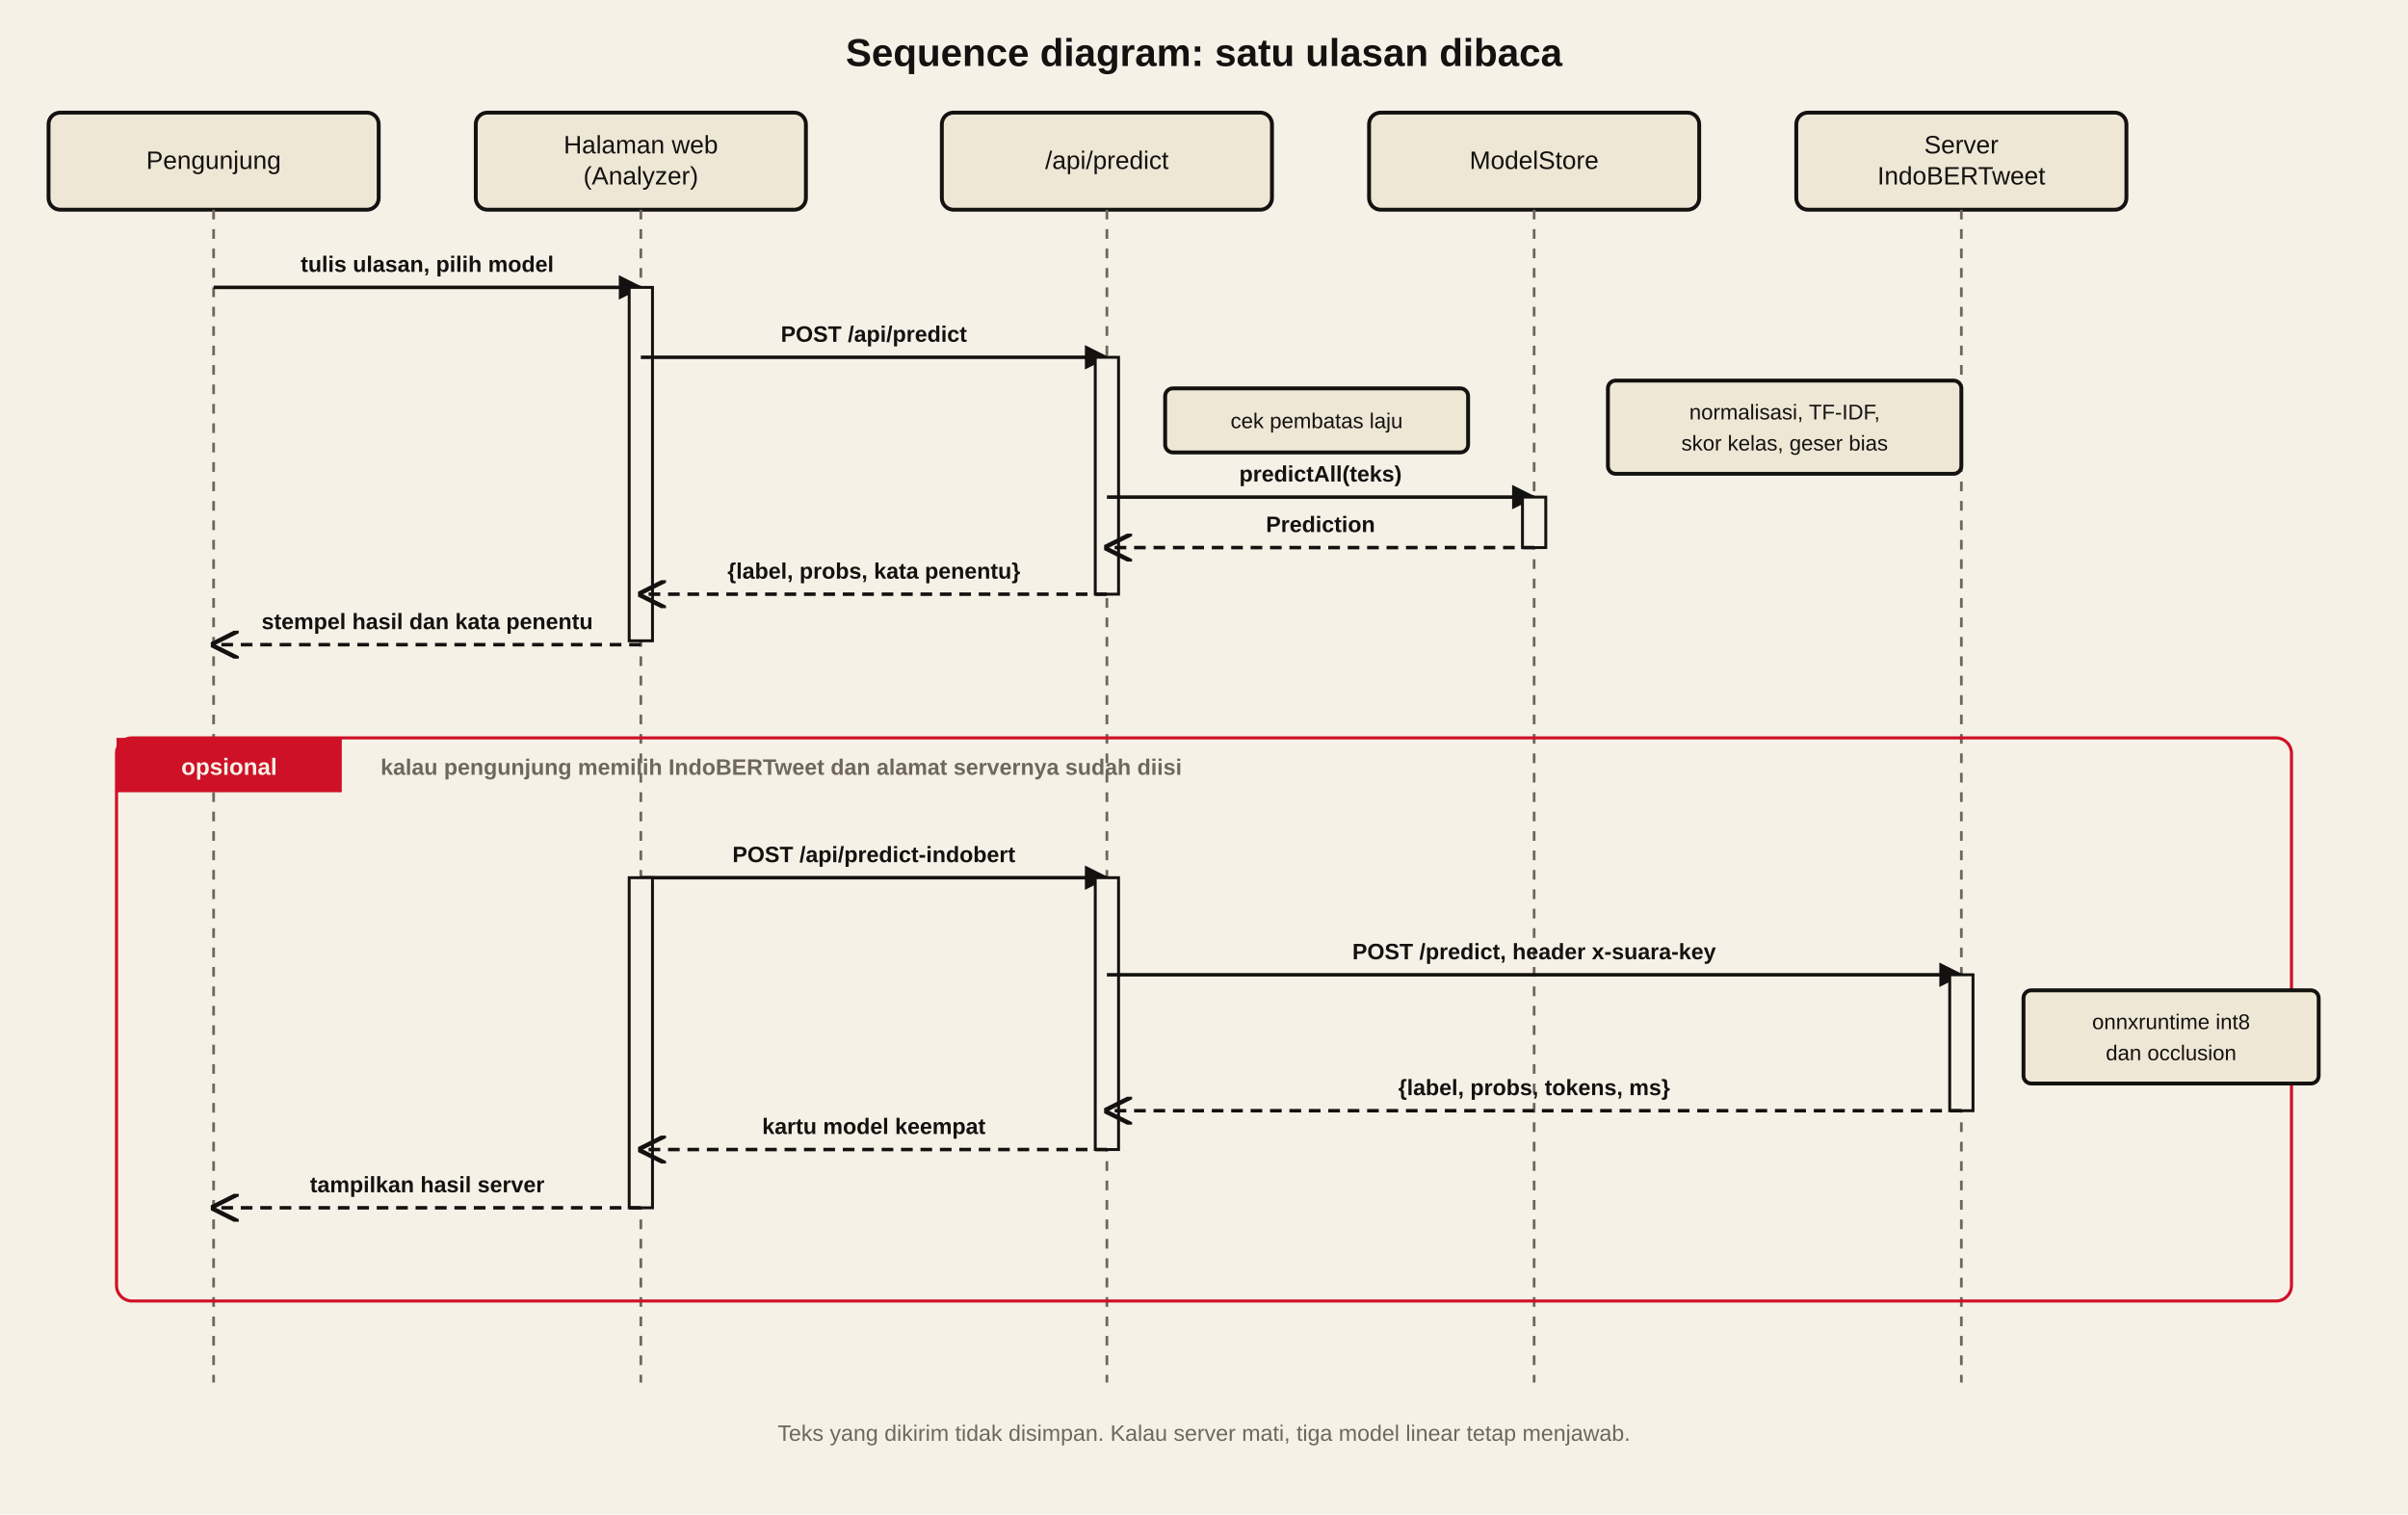
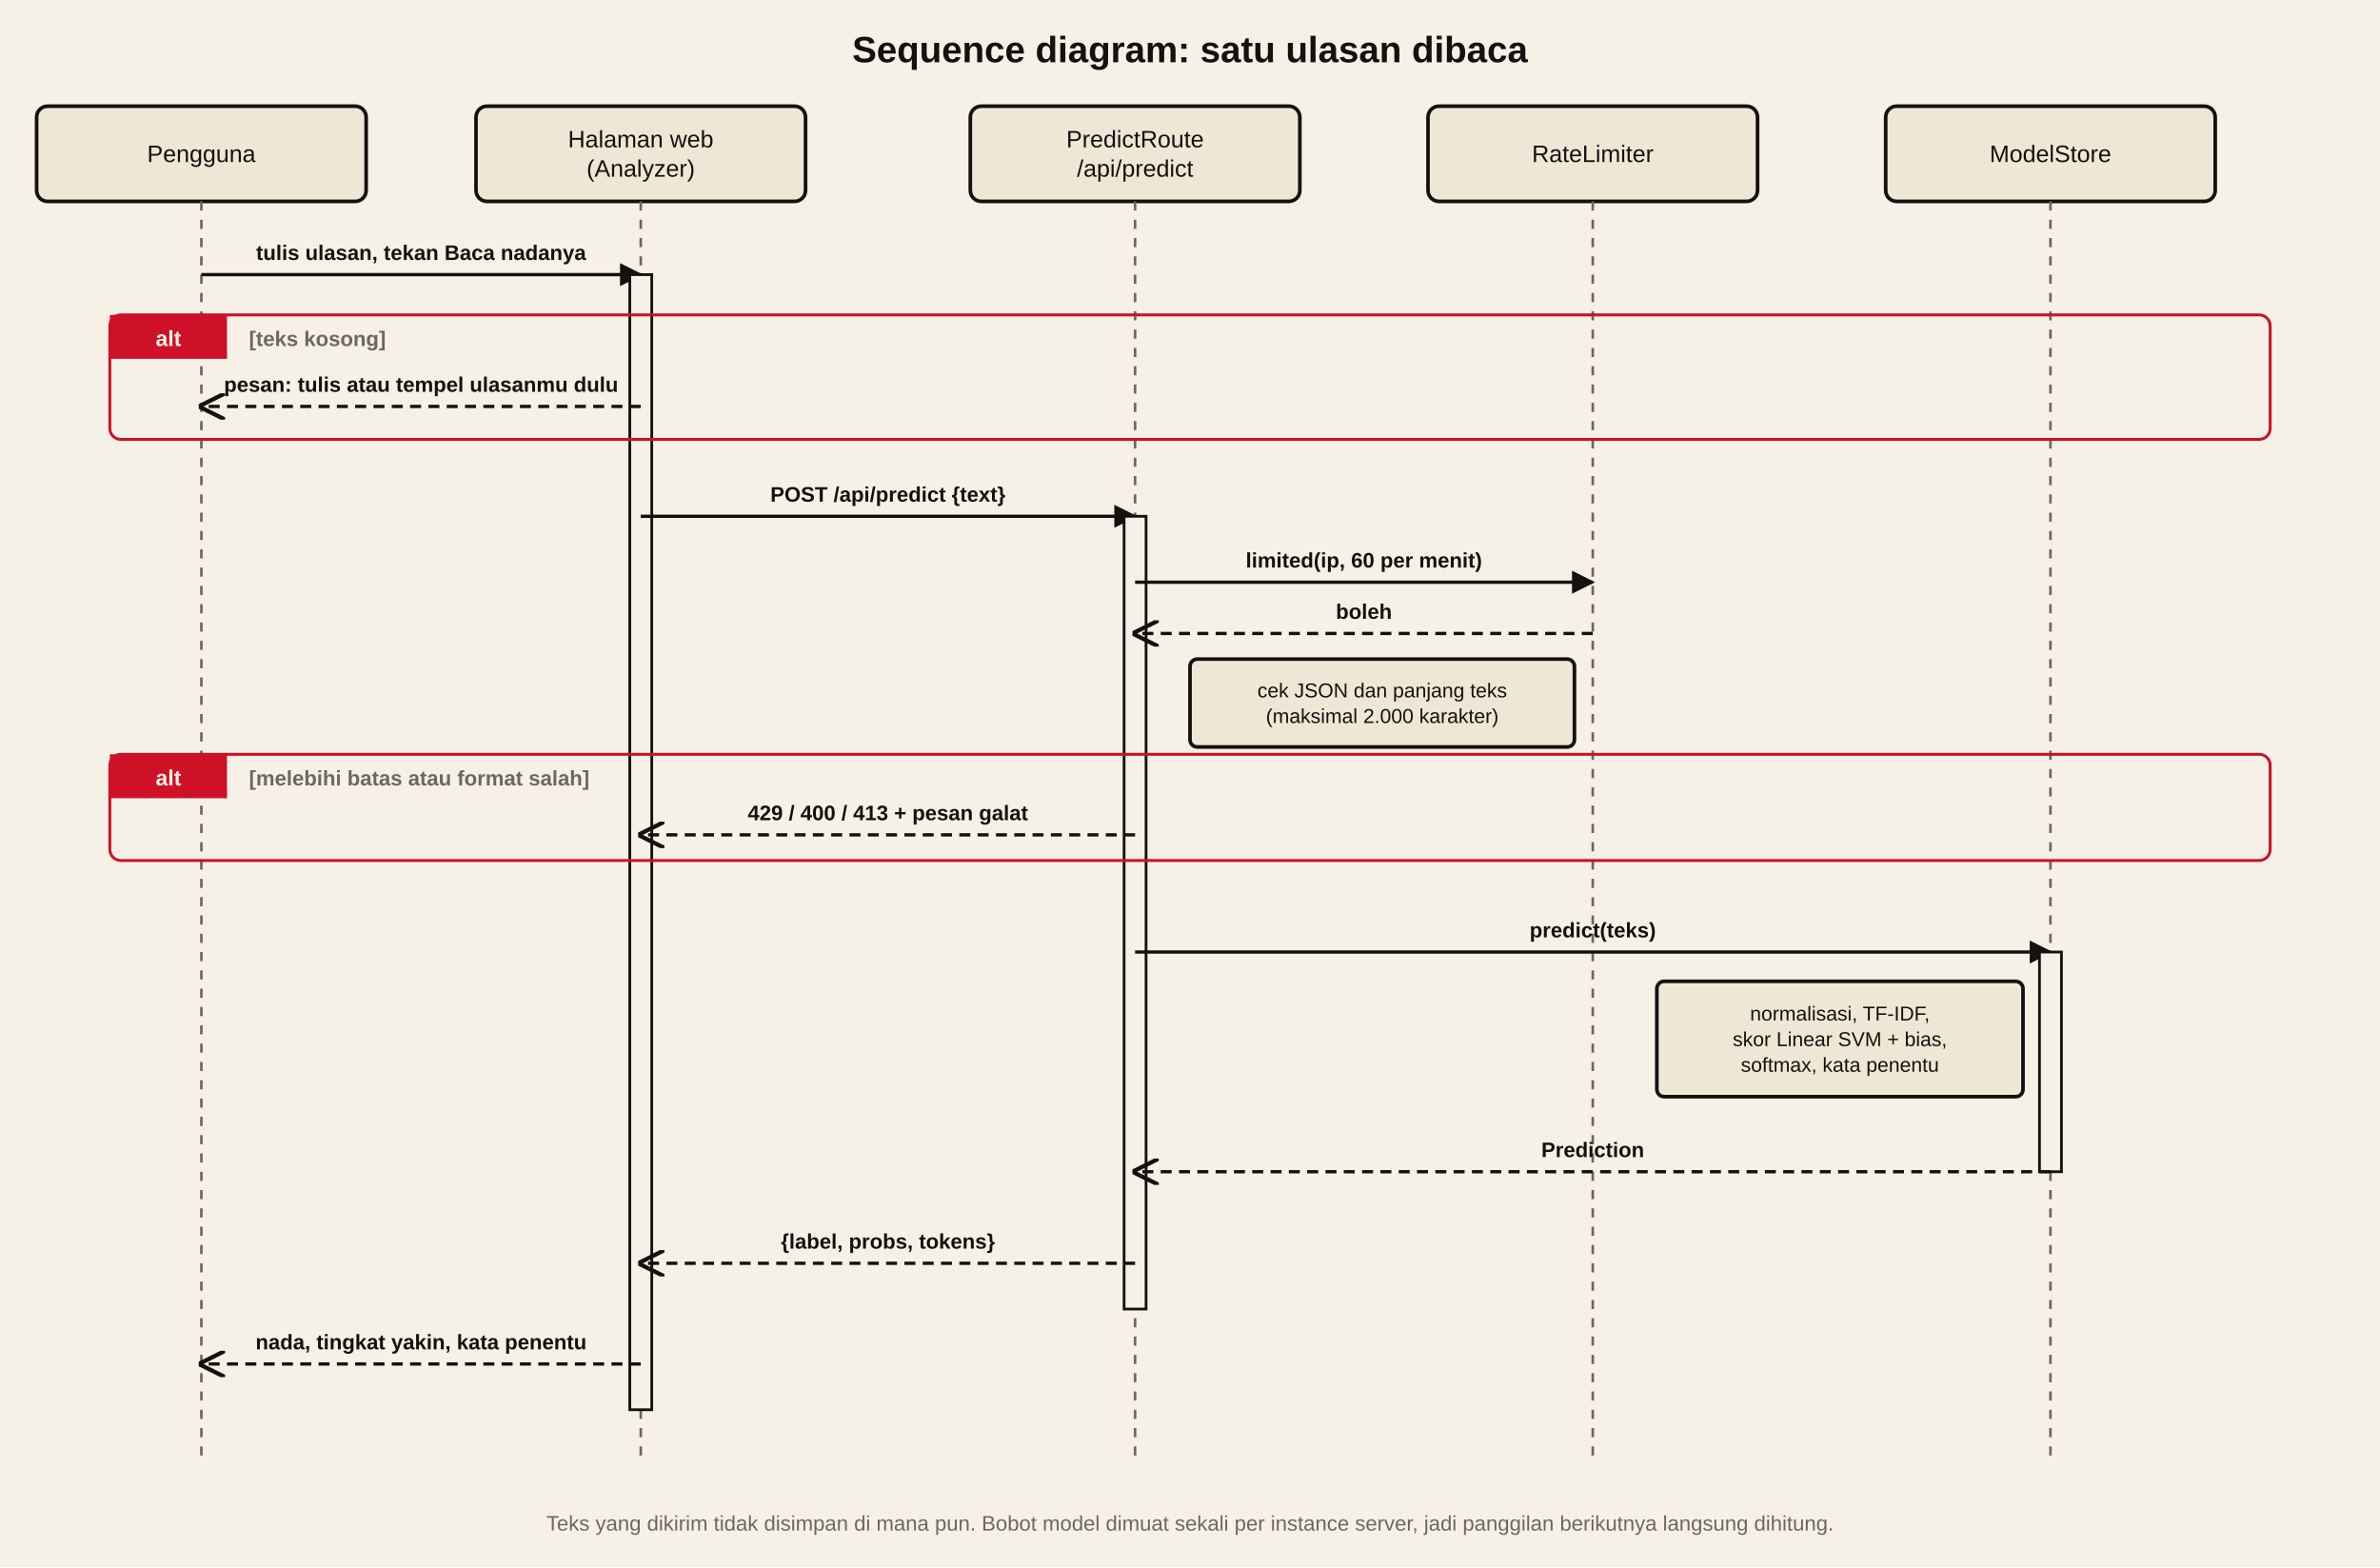
- <svg xmlns="http://www.w3.org/2000/svg" viewBox="0 0 1240 780" width="1240" height="780" role="img" aria-label="Sequence diagram prediksi satu ulasan">
+ <svg xmlns="http://www.w3.org/2000/svg" viewBox="0 0 1300 856" width="1300" height="856" role="img" aria-label="Sequence diagram baca satu ulasan">
  <defs>
    <marker id="panah" viewBox="0 0 10 10" refX="9" refY="5" markerWidth="7" markerHeight="7" orient="auto-start-reverse">
      <path d="M0,0L10,5L0,10Z" fill="#141210" />
    </marker>
    <marker id="panah-garis" viewBox="0 0 10 10" refX="9" refY="5" markerWidth="8" markerHeight="8" orient="auto-start-reverse">
      <path d="M0,0L10,5L0,10" fill="none" stroke="#141210" stroke-width="1.6" />
    </marker>
+     <marker id="segitiga" viewBox="0 0 12 12" refX="11" refY="6" markerWidth="11" markerHeight="11" orient="auto-start-reverse">
+       <path d="M0,0L12,6L0,12Z" fill="#f6f1e7" stroke="#141210" stroke-width="1.4" />
+     </marker>
  </defs>
-   <rect width="1240" height="780" fill="#f6f1e7" />
-   <text x="620.0" y="34.0" text-anchor="middle" font-family="Plus Jakarta Sans, Segoe UI, Arial, sans-serif" font-size="20" font-weight="800" fill="#141210">Sequence diagram: satu ulasan dibaca</text>
-   <rect x="25.0" y="58.0" width="170.0" height="50.0" rx="6" fill="#efe7d6" stroke="#141210" stroke-width="2" />
-   <text x="110.0" y="87.0" text-anchor="middle" font-family="Plus Jakarta Sans, Segoe UI, Arial, sans-serif" font-size="13" font-weight="500" fill="#141210">Pengunjung</text>
-   <path d="M110,108V712" stroke="#6f675c" stroke-width="1.4" stroke-dasharray="5 5" />
-   <rect x="245.0" y="58.0" width="170.0" height="50.0" rx="6" fill="#efe7d6" stroke="#141210" stroke-width="2" />
-   <text x="330.0" y="79.0" text-anchor="middle" font-family="Plus Jakarta Sans, Segoe UI, Arial, sans-serif" font-size="13" font-weight="500" fill="#141210">Halaman web</text>
-   <text x="330.0" y="95.0" text-anchor="middle" font-family="Plus Jakarta Sans, Segoe UI, Arial, sans-serif" font-size="13" font-weight="500" fill="#141210">(Analyzer)</text>
-   <path d="M330,108V712" stroke="#6f675c" stroke-width="1.4" stroke-dasharray="5 5" />
-   <rect x="485.0" y="58.0" width="170.0" height="50.0" rx="6" fill="#efe7d6" stroke="#141210" stroke-width="2" />
-   <text x="570.0" y="87.0" text-anchor="middle" font-family="Plus Jakarta Sans, Segoe UI, Arial, sans-serif" font-size="13" font-weight="500" fill="#141210">/api/predict</text>
-   <path d="M570,108V712" stroke="#6f675c" stroke-width="1.4" stroke-dasharray="5 5" />
-   <rect x="705.0" y="58.0" width="170.0" height="50.0" rx="6" fill="#efe7d6" stroke="#141210" stroke-width="2" />
-   <text x="790.0" y="87.0" text-anchor="middle" font-family="Plus Jakarta Sans, Segoe UI, Arial, sans-serif" font-size="13" font-weight="500" fill="#141210">ModelStore</text>
-   <path d="M790,108V712" stroke="#6f675c" stroke-width="1.4" stroke-dasharray="5 5" />
-   <rect x="925.0" y="58.0" width="170.0" height="50.0" rx="6" fill="#efe7d6" stroke="#141210" stroke-width="2" />
-   <text x="1010.0" y="79.0" text-anchor="middle" font-family="Plus Jakarta Sans, Segoe UI, Arial, sans-serif" font-size="13" font-weight="500" fill="#141210">Server</text>
-   <text x="1010.0" y="95.0" text-anchor="middle" font-family="Plus Jakarta Sans, Segoe UI, Arial, sans-serif" font-size="13" font-weight="500" fill="#141210">IndoBERTweet</text>
-   <path d="M1010,108V712" stroke="#6f675c" stroke-width="1.4" stroke-dasharray="5 5" />
-   <path d="M110.0,148.0L330.0,148.0" stroke="#141210" stroke-width="1.8" fill="none" marker-end="url(#panah)" />
-   <text x="220.0" y="140.0" text-anchor="middle" font-family="Plus Jakarta Sans, Segoe UI, Arial, sans-serif" font-size="11.5" font-weight="600" fill="#141210">tulis ulasan, pilih model</text>
-   <rect x="324" y="148" width="12" height="182" fill="#f6f1e7" stroke="#141210" stroke-width="1.5" />
-   <path d="M330.0,184.0L570.0,184.0" stroke="#141210" stroke-width="1.8" fill="none" marker-end="url(#panah)" />
-   <text x="450.0" y="176.0" text-anchor="middle" font-family="Plus Jakarta Sans, Segoe UI, Arial, sans-serif" font-size="11.5" font-weight="600" fill="#141210">POST /api/predict</text>
-   <rect x="564" y="184" width="12" height="122" fill="#f6f1e7" stroke="#141210" stroke-width="1.5" />
-   <rect x="600.0" y="200.0" width="156.0" height="33.0" rx="4" fill="#efe7d6" stroke="#141210" stroke-width="2" />
-   <text x="678.0" y="220.5" text-anchor="middle" font-family="Plus Jakarta Sans, Segoe UI, Arial, sans-serif" font-size="11" font-weight="500" fill="#141210">cek pembatas laju</text>
-   <path d="M570.0,256.0L790.0,256.0" stroke="#141210" stroke-width="1.8" fill="none" marker-end="url(#panah)" />
-   <text x="680.0" y="248.0" text-anchor="middle" font-family="Plus Jakarta Sans, Segoe UI, Arial, sans-serif" font-size="11.5" font-weight="600" fill="#141210">predictAll(teks)</text>
-   <rect x="784" y="256" width="12" height="26" fill="#f6f1e7" stroke="#141210" stroke-width="1.5" />
-   <rect x="828.0" y="196.0" width="182.0" height="48.0" rx="4" fill="#efe7d6" stroke="#141210" stroke-width="2" />
-   <text x="919.0" y="216.0" text-anchor="middle" font-family="Plus Jakarta Sans, Segoe UI, Arial, sans-serif" font-size="11" font-weight="500" fill="#141210">normalisasi, TF-IDF,</text>
-   <text x="919.0" y="232.0" text-anchor="middle" font-family="Plus Jakarta Sans, Segoe UI, Arial, sans-serif" font-size="11" font-weight="500" fill="#141210">skor kelas, geser bias</text>
-   <path d="M790.0,282.0L570.0,282.0" stroke="#141210" stroke-width="1.8" fill="none" stroke-dasharray="6 4" marker-end="url(#panah-garis)" />
-   <text x="680.0" y="274.0" text-anchor="middle" font-family="Plus Jakarta Sans, Segoe UI, Arial, sans-serif" font-size="11.5" font-weight="600" fill="#141210">Prediction</text>
-   <path d="M570.0,306.0L330.0,306.0" stroke="#141210" stroke-width="1.8" fill="none" stroke-dasharray="6 4" marker-end="url(#panah-garis)" />
-   <text x="450.0" y="298.0" text-anchor="middle" font-family="Plus Jakarta Sans, Segoe UI, Arial, sans-serif" font-size="11.5" font-weight="600" fill="#141210">{label, probs, kata penentu}</text>
-   <path d="M330.0,332.0L110.0,332.0" stroke="#141210" stroke-width="1.8" fill="none" stroke-dasharray="6 4" marker-end="url(#panah-garis)" />
-   <text x="220.0" y="324.0" text-anchor="middle" font-family="Plus Jakarta Sans, Segoe UI, Arial, sans-serif" font-size="11.5" font-weight="600" fill="#141210">stempel hasil dan kata penentu</text>
-   <rect x="60" y="380" width="1120" height="290" rx="8" fill="none" stroke="#ce1126" stroke-width="1.6" />
-   <path d="M60,380H176V408H60Z" fill="#ce1126" />
-   <text x="118.0" y="399.0" text-anchor="middle" font-family="Plus Jakarta Sans, Segoe UI, Arial, sans-serif" font-size="12" font-weight="700" fill="#f6f1e7">opsional</text>
-   <text x="196.0" y="399.0" text-anchor="start" font-family="Plus Jakarta Sans, Segoe UI, Arial, sans-serif" font-size="11.5" font-weight="600" fill="#6f675c">kalau pengunjung memilih IndoBERTweet dan alamat servernya sudah diisi</text>
-   <path d="M330.0,452.0L570.0,452.0" stroke="#141210" stroke-width="1.8" fill="none" marker-end="url(#panah)" />
-   <text x="450.0" y="444.0" text-anchor="middle" font-family="Plus Jakarta Sans, Segoe UI, Arial, sans-serif" font-size="11.5" font-weight="600" fill="#141210">POST /api/predict-indobert</text>
-   <rect x="324" y="452" width="12" height="170" fill="#f6f1e7" stroke="#141210" stroke-width="1.5" />
-   <rect x="564" y="452" width="12" height="140" fill="#f6f1e7" stroke="#141210" stroke-width="1.5" />
-   <path d="M570.0,502.0L1010.0,502.0" stroke="#141210" stroke-width="1.8" fill="none" marker-end="url(#panah)" />
-   <text x="790.0" y="494.0" text-anchor="middle" font-family="Plus Jakarta Sans, Segoe UI, Arial, sans-serif" font-size="11.5" font-weight="600" fill="#141210">POST /predict, header x-suara-key</text>
-   <rect x="1004" y="502" width="12" height="70" fill="#f6f1e7" stroke="#141210" stroke-width="1.5" />
-   <rect x="1042.0" y="510.0" width="152.0" height="48.0" rx="4" fill="#efe7d6" stroke="#141210" stroke-width="2" />
-   <text x="1118.0" y="530.0" text-anchor="middle" font-family="Plus Jakarta Sans, Segoe UI, Arial, sans-serif" font-size="11" font-weight="500" fill="#141210">onnxruntime int8</text>
-   <text x="1118.0" y="546.0" text-anchor="middle" font-family="Plus Jakarta Sans, Segoe UI, Arial, sans-serif" font-size="11" font-weight="500" fill="#141210">dan occlusion</text>
-   <path d="M1010.0,572.0L570.0,572.0" stroke="#141210" stroke-width="1.8" fill="none" stroke-dasharray="6 4" marker-end="url(#panah-garis)" />
-   <text x="790.0" y="564.0" text-anchor="middle" font-family="Plus Jakarta Sans, Segoe UI, Arial, sans-serif" font-size="11.5" font-weight="600" fill="#141210">{label, probs, tokens, ms}</text>
-   <path d="M570.0,592.0L330.0,592.0" stroke="#141210" stroke-width="1.8" fill="none" stroke-dasharray="6 4" marker-end="url(#panah-garis)" />
-   <text x="450.0" y="584.0" text-anchor="middle" font-family="Plus Jakarta Sans, Segoe UI, Arial, sans-serif" font-size="11.5" font-weight="600" fill="#141210">kartu model keempat</text>
-   <path d="M330.0,622.0L110.0,622.0" stroke="#141210" stroke-width="1.8" fill="none" stroke-dasharray="6 4" marker-end="url(#panah-garis)" />
-   <text x="220.0" y="614.0" text-anchor="middle" font-family="Plus Jakarta Sans, Segoe UI, Arial, sans-serif" font-size="11.5" font-weight="600" fill="#141210">tampilkan hasil server</text>
-   <text x="620.0" y="742.0" text-anchor="middle" font-family="Plus Jakarta Sans, Segoe UI, Arial, sans-serif" font-size="11.5" font-weight="500" fill="#6f675c">Teks yang dikirim tidak disimpan. Kalau server mati, tiga model linear tetap menjawab.</text>
+   <rect width="1300" height="856" fill="#f6f1e7" />
+   <text x="650.0" y="34.0" text-anchor="middle" font-family="Plus Jakarta Sans, Segoe UI, Arial, sans-serif" font-size="20" font-weight="800" fill="#141210" xml:space="preserve">Sequence diagram: satu ulasan dibaca</text>
+   <rect x="20.0" y="58.0" width="180.0" height="52.0" rx="6" fill="#efe7d6" stroke="#141210" stroke-width="2" />
+   <text x="110.0" y="88.5" text-anchor="middle" font-family="Plus Jakarta Sans, Segoe UI, Arial, sans-serif" font-size="13" font-weight="500" fill="#141210" xml:space="preserve">Pengguna</text>
+   <path d="M110,110V800" stroke="#6f675c" stroke-width="1.4" stroke-dasharray="5 5" />
+   <rect x="260.0" y="58.0" width="180.0" height="52.0" rx="6" fill="#efe7d6" stroke="#141210" stroke-width="2" />
+   <text x="350.0" y="80.5" text-anchor="middle" font-family="Plus Jakarta Sans, Segoe UI, Arial, sans-serif" font-size="13" font-weight="500" fill="#141210" xml:space="preserve">Halaman web</text>
+   <text x="350.0" y="96.5" text-anchor="middle" font-family="Plus Jakarta Sans, Segoe UI, Arial, sans-serif" font-size="13" font-weight="500" fill="#141210" xml:space="preserve">(Analyzer)</text>
+   <path d="M350,110V800" stroke="#6f675c" stroke-width="1.4" stroke-dasharray="5 5" />
+   <rect x="530.0" y="58.0" width="180.0" height="52.0" rx="6" fill="#efe7d6" stroke="#141210" stroke-width="2" />
+   <text x="620.0" y="80.5" text-anchor="middle" font-family="Plus Jakarta Sans, Segoe UI, Arial, sans-serif" font-size="13" font-weight="500" fill="#141210" xml:space="preserve">PredictRoute</text>
+   <text x="620.0" y="96.5" text-anchor="middle" font-family="Plus Jakarta Sans, Segoe UI, Arial, sans-serif" font-size="13" font-weight="500" fill="#141210" xml:space="preserve">/api/predict</text>
+   <path d="M620,110V800" stroke="#6f675c" stroke-width="1.4" stroke-dasharray="5 5" />
+   <rect x="780.0" y="58.0" width="180.0" height="52.0" rx="6" fill="#efe7d6" stroke="#141210" stroke-width="2" />
+   <text x="870.0" y="88.5" text-anchor="middle" font-family="Plus Jakarta Sans, Segoe UI, Arial, sans-serif" font-size="13" font-weight="500" fill="#141210" xml:space="preserve">RateLimiter</text>
+   <path d="M870,110V800" stroke="#6f675c" stroke-width="1.4" stroke-dasharray="5 5" />
+   <rect x="1030.0" y="58.0" width="180.0" height="52.0" rx="6" fill="#efe7d6" stroke="#141210" stroke-width="2" />
+   <text x="1120.0" y="88.5" text-anchor="middle" font-family="Plus Jakarta Sans, Segoe UI, Arial, sans-serif" font-size="13" font-weight="500" fill="#141210" xml:space="preserve">ModelStore</text>
+   <path d="M1120,110V800" stroke="#6f675c" stroke-width="1.4" stroke-dasharray="5 5" />
+   <path d="M110.0,150.0L350.0,150.0" stroke="#141210" stroke-width="1.8" fill="none" marker-end="url(#panah)" />
+   <text x="230.0" y="142.0" text-anchor="middle" font-family="Plus Jakarta Sans, Segoe UI, Arial, sans-serif" font-size="11.5" font-weight="600" fill="#141210" xml:space="preserve">tulis ulasan, tekan Baca nadanya</text>
+   <rect x="344" y="150" width="12" height="620" fill="#f6f1e7" stroke="#141210" stroke-width="1.5" />
+   <rect x="60" y="172" width="1180" height="68" rx="6" fill="none" stroke="#ce1126" stroke-width="1.6" />
+   <path d="M60,172H124V196H60Z" fill="#ce1126" />
+   <text x="92.0" y="189.0" text-anchor="middle" font-family="Plus Jakarta Sans, Segoe UI, Arial, sans-serif" font-size="12" font-weight="700" fill="#f6f1e7" xml:space="preserve">alt</text>
+   <text x="136.0" y="189.0" text-anchor="start" font-family="Plus Jakarta Sans, Segoe UI, Arial, sans-serif" font-size="11.5" font-weight="600" fill="#6f675c" xml:space="preserve">[teks kosong]</text>
+   <path d="M350.0,222.0L110.0,222.0" stroke="#141210" stroke-width="1.8" fill="none" stroke-dasharray="6 4" marker-end="url(#panah-garis)" />
+   <text x="230.0" y="214.0" text-anchor="middle" font-family="Plus Jakarta Sans, Segoe UI, Arial, sans-serif" font-size="11.5" font-weight="600" fill="#141210" xml:space="preserve">pesan: tulis atau tempel ulasanmu dulu</text>
+   <path d="M350.0,282.0L620.0,282.0" stroke="#141210" stroke-width="1.8" fill="none" marker-end="url(#panah)" />
+   <text x="485.0" y="274.0" text-anchor="middle" font-family="Plus Jakarta Sans, Segoe UI, Arial, sans-serif" font-size="11.5" font-weight="600" fill="#141210" xml:space="preserve">POST /api/predict {text}</text>
+   <rect x="614" y="282" width="12" height="433" fill="#f6f1e7" stroke="#141210" stroke-width="1.5" />
+   <path d="M620.0,318.0L870.0,318.0" stroke="#141210" stroke-width="1.8" fill="none" marker-end="url(#panah)" />
+   <text x="745.0" y="310.0" text-anchor="middle" font-family="Plus Jakarta Sans, Segoe UI, Arial, sans-serif" font-size="11.5" font-weight="600" fill="#141210" xml:space="preserve">limited(ip, 60 per menit)</text>
+   <path d="M870.0,346.0L620.0,346.0" stroke="#141210" stroke-width="1.8" fill="none" stroke-dasharray="6 4" marker-end="url(#panah-garis)" />
+   <text x="745.0" y="338.0" text-anchor="middle" font-family="Plus Jakarta Sans, Segoe UI, Arial, sans-serif" font-size="11.5" font-weight="600" fill="#141210" xml:space="preserve">boleh</text>
+   <rect x="650.0" y="360.0" width="210.0" height="48.0" rx="4" fill="#efe7d6" stroke="#141210" stroke-width="2" />
+   <text x="755.0" y="380.9" text-anchor="middle" font-family="Plus Jakarta Sans, Segoe UI, Arial, sans-serif" font-size="11" font-weight="500" fill="#141210" xml:space="preserve">cek JSON dan panjang teks</text>
+   <text x="755.0" y="394.9" text-anchor="middle" font-family="Plus Jakarta Sans, Segoe UI, Arial, sans-serif" font-size="11" font-weight="500" fill="#141210" xml:space="preserve">(maksimal 2.000 karakter)</text>
+   <rect x="60" y="412" width="1180" height="58" rx="6" fill="none" stroke="#ce1126" stroke-width="1.6" />
+   <path d="M60,412H124V436H60Z" fill="#ce1126" />
+   <text x="92.0" y="429.0" text-anchor="middle" font-family="Plus Jakarta Sans, Segoe UI, Arial, sans-serif" font-size="12" font-weight="700" fill="#f6f1e7" xml:space="preserve">alt</text>
+   <text x="136.0" y="429.0" text-anchor="start" font-family="Plus Jakarta Sans, Segoe UI, Arial, sans-serif" font-size="11.5" font-weight="600" fill="#6f675c" xml:space="preserve">[melebihi batas atau format salah]</text>
+   <path d="M620.0,456.0L350.0,456.0" stroke="#141210" stroke-width="1.8" fill="none" stroke-dasharray="6 4" marker-end="url(#panah-garis)" />
+   <text x="485.0" y="448.0" text-anchor="middle" font-family="Plus Jakarta Sans, Segoe UI, Arial, sans-serif" font-size="11.5" font-weight="600" fill="#141210" xml:space="preserve">429 / 400 / 413 + pesan galat</text>
+   <path d="M620.0,520.0L1120.0,520.0" stroke="#141210" stroke-width="1.8" fill="none" marker-end="url(#panah)" />
+   <text x="870.0" y="512.0" text-anchor="middle" font-family="Plus Jakarta Sans, Segoe UI, Arial, sans-serif" font-size="11.5" font-weight="600" fill="#141210" xml:space="preserve">predict(teks)</text>
+   <rect x="1114" y="520" width="12" height="120" fill="#f6f1e7" stroke="#141210" stroke-width="1.5" />
+   <rect x="905.0" y="536.0" width="200.0" height="63.0" rx="4" fill="#efe7d6" stroke="#141210" stroke-width="2" />
+   <text x="1005.0" y="557.4" text-anchor="middle" font-family="Plus Jakarta Sans, Segoe UI, Arial, sans-serif" font-size="11" font-weight="500" fill="#141210" xml:space="preserve">normalisasi, TF-IDF,</text>
+   <text x="1005.0" y="571.4" text-anchor="middle" font-family="Plus Jakarta Sans, Segoe UI, Arial, sans-serif" font-size="11" font-weight="500" fill="#141210" xml:space="preserve">skor Linear SVM + bias,</text>
+   <text x="1005.0" y="585.4" text-anchor="middle" font-family="Plus Jakarta Sans, Segoe UI, Arial, sans-serif" font-size="11" font-weight="500" fill="#141210" xml:space="preserve">softmax, kata penentu</text>
+   <path d="M1120.0,640.0L620.0,640.0" stroke="#141210" stroke-width="1.8" fill="none" stroke-dasharray="6 4" marker-end="url(#panah-garis)" />
+   <text x="870.0" y="632.0" text-anchor="middle" font-family="Plus Jakarta Sans, Segoe UI, Arial, sans-serif" font-size="11.5" font-weight="600" fill="#141210" xml:space="preserve">Prediction</text>
+   <path d="M620.0,690.0L350.0,690.0" stroke="#141210" stroke-width="1.8" fill="none" stroke-dasharray="6 4" marker-end="url(#panah-garis)" />
+   <text x="485.0" y="682.0" text-anchor="middle" font-family="Plus Jakarta Sans, Segoe UI, Arial, sans-serif" font-size="11.5" font-weight="600" fill="#141210" xml:space="preserve">{label, probs, tokens}</text>
+   <path d="M350.0,745.0L110.0,745.0" stroke="#141210" stroke-width="1.8" fill="none" stroke-dasharray="6 4" marker-end="url(#panah-garis)" />
+   <text x="230.0" y="737.0" text-anchor="middle" font-family="Plus Jakarta Sans, Segoe UI, Arial, sans-serif" font-size="11.5" font-weight="600" fill="#141210" xml:space="preserve">nada, tingkat yakin, kata penentu</text>
+   <text x="650.0" y="836.0" text-anchor="middle" font-family="Plus Jakarta Sans, Segoe UI, Arial, sans-serif" font-size="11.5" font-weight="500" fill="#6f675c" xml:space="preserve">Teks yang dikirim tidak disimpan di mana pun. Bobot model dimuat sekali per instance server, jadi panggilan berikutnya langsung dihitung.</text>
</svg>
